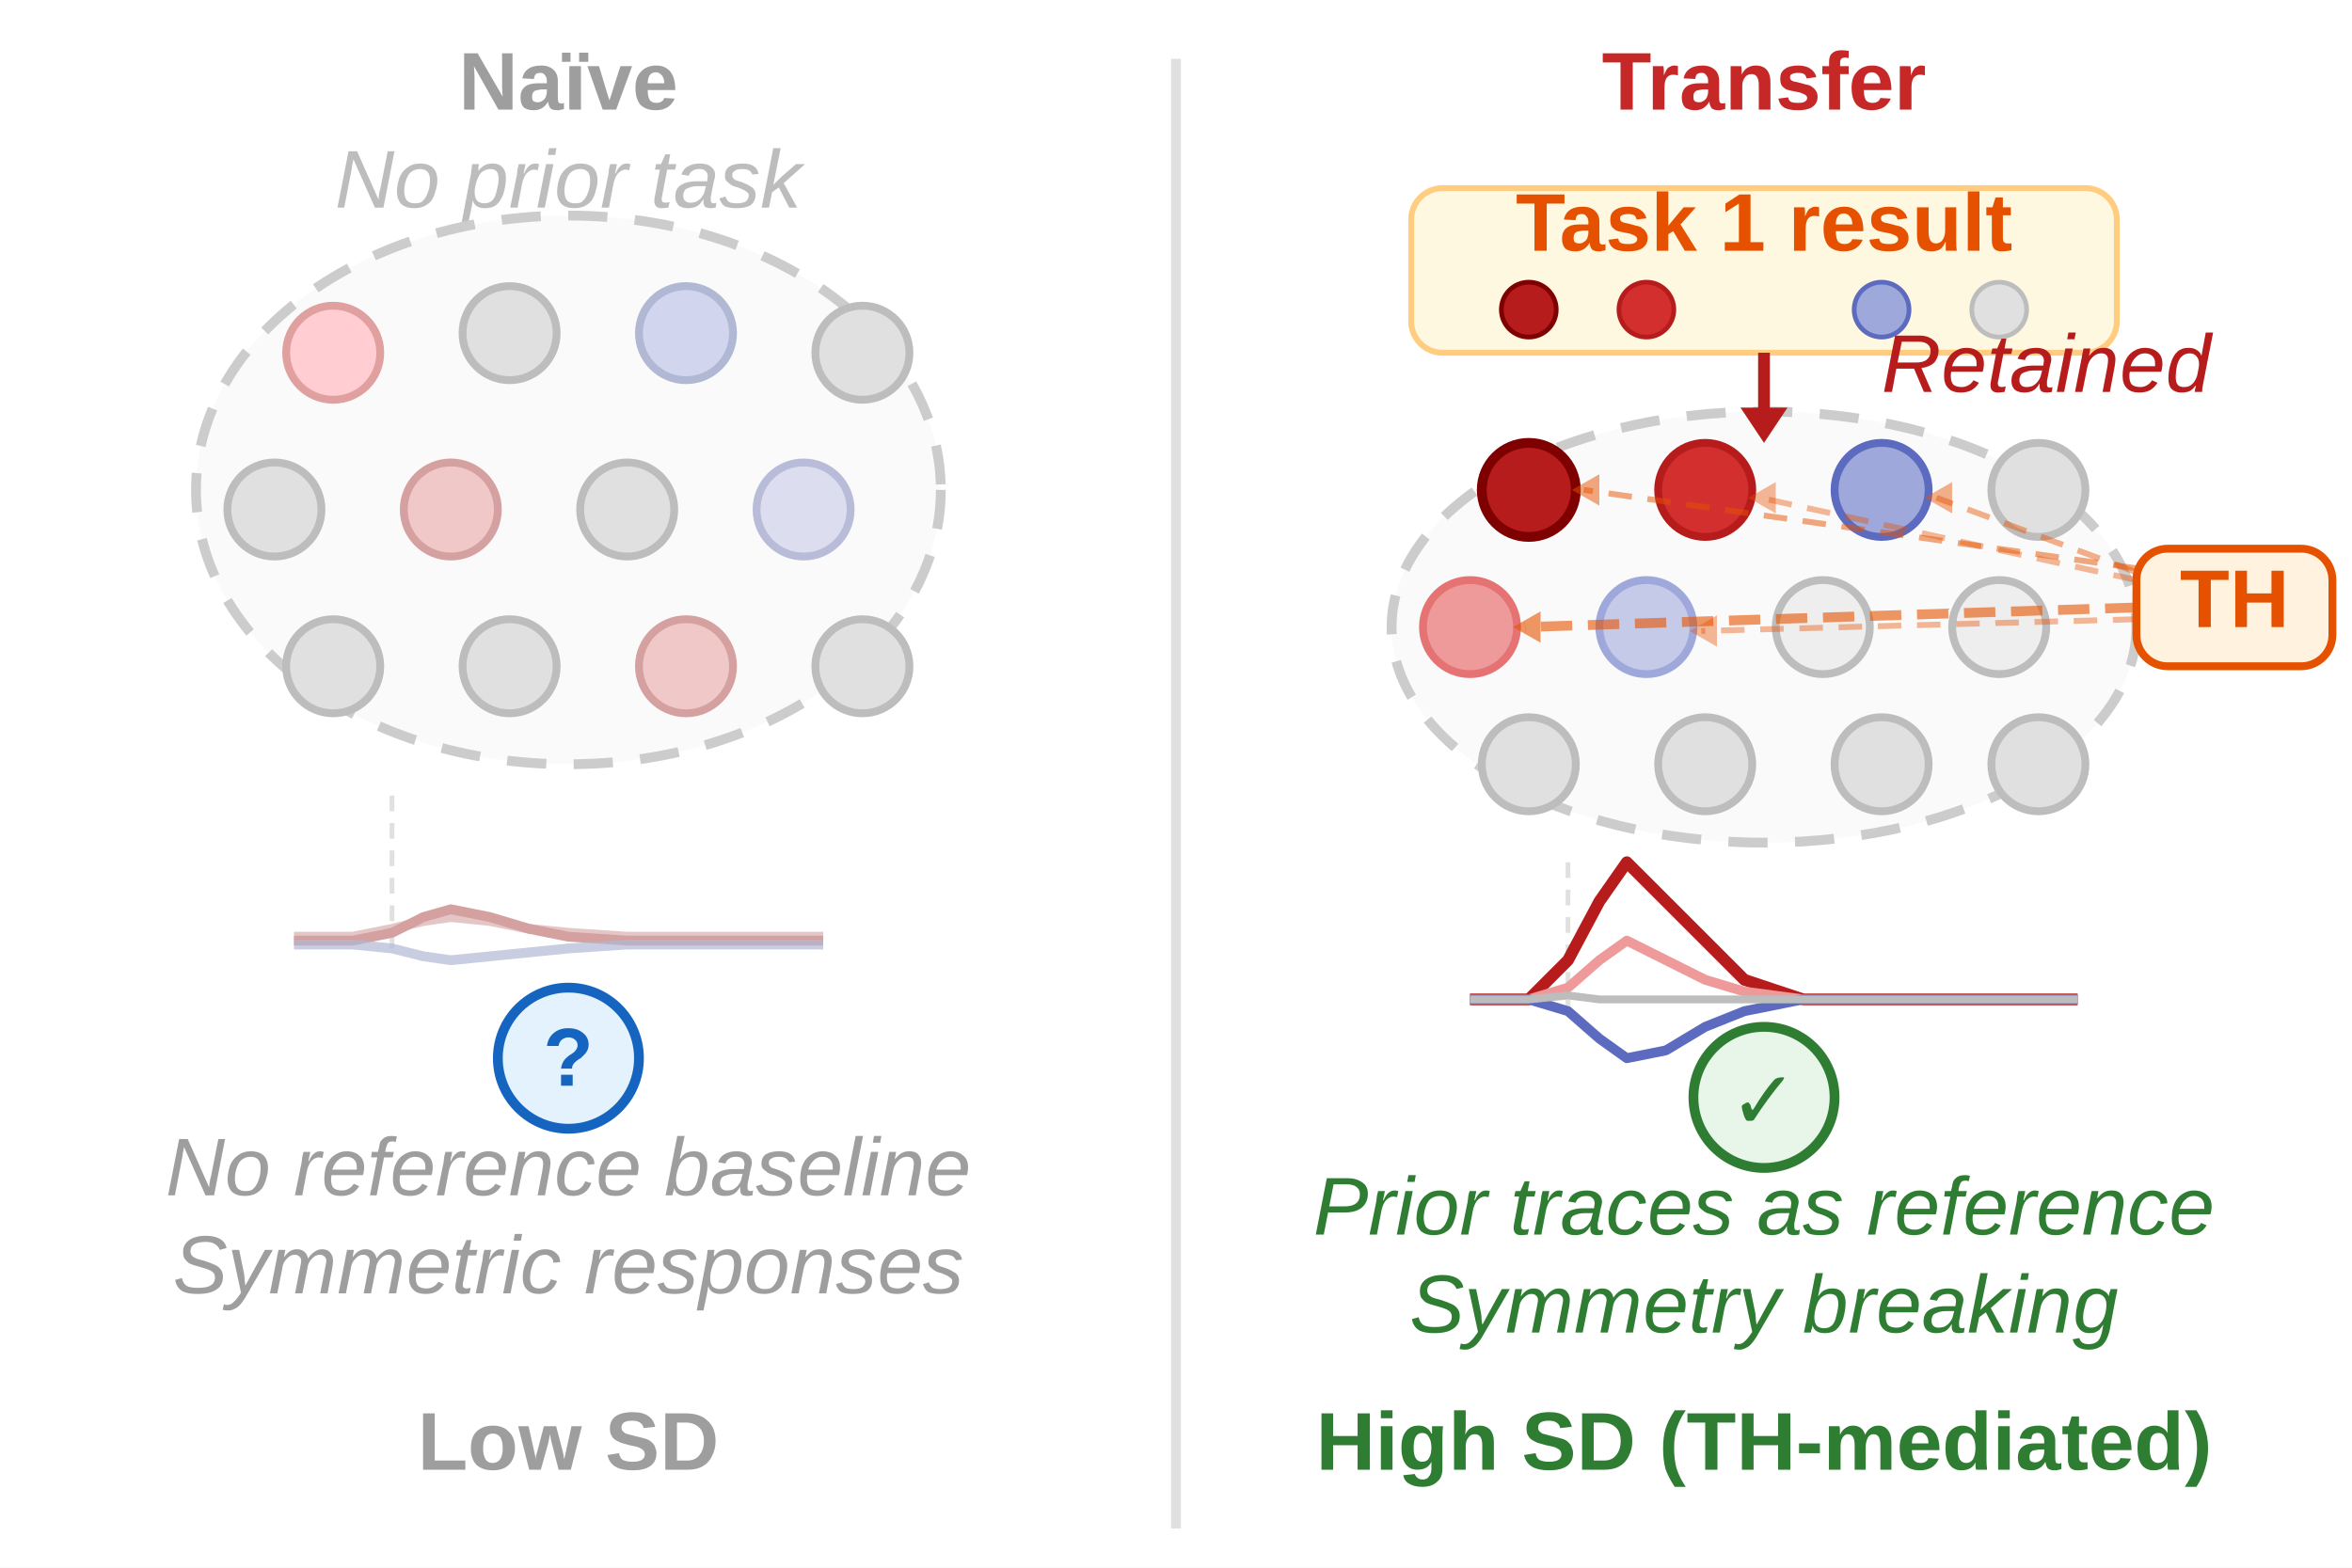
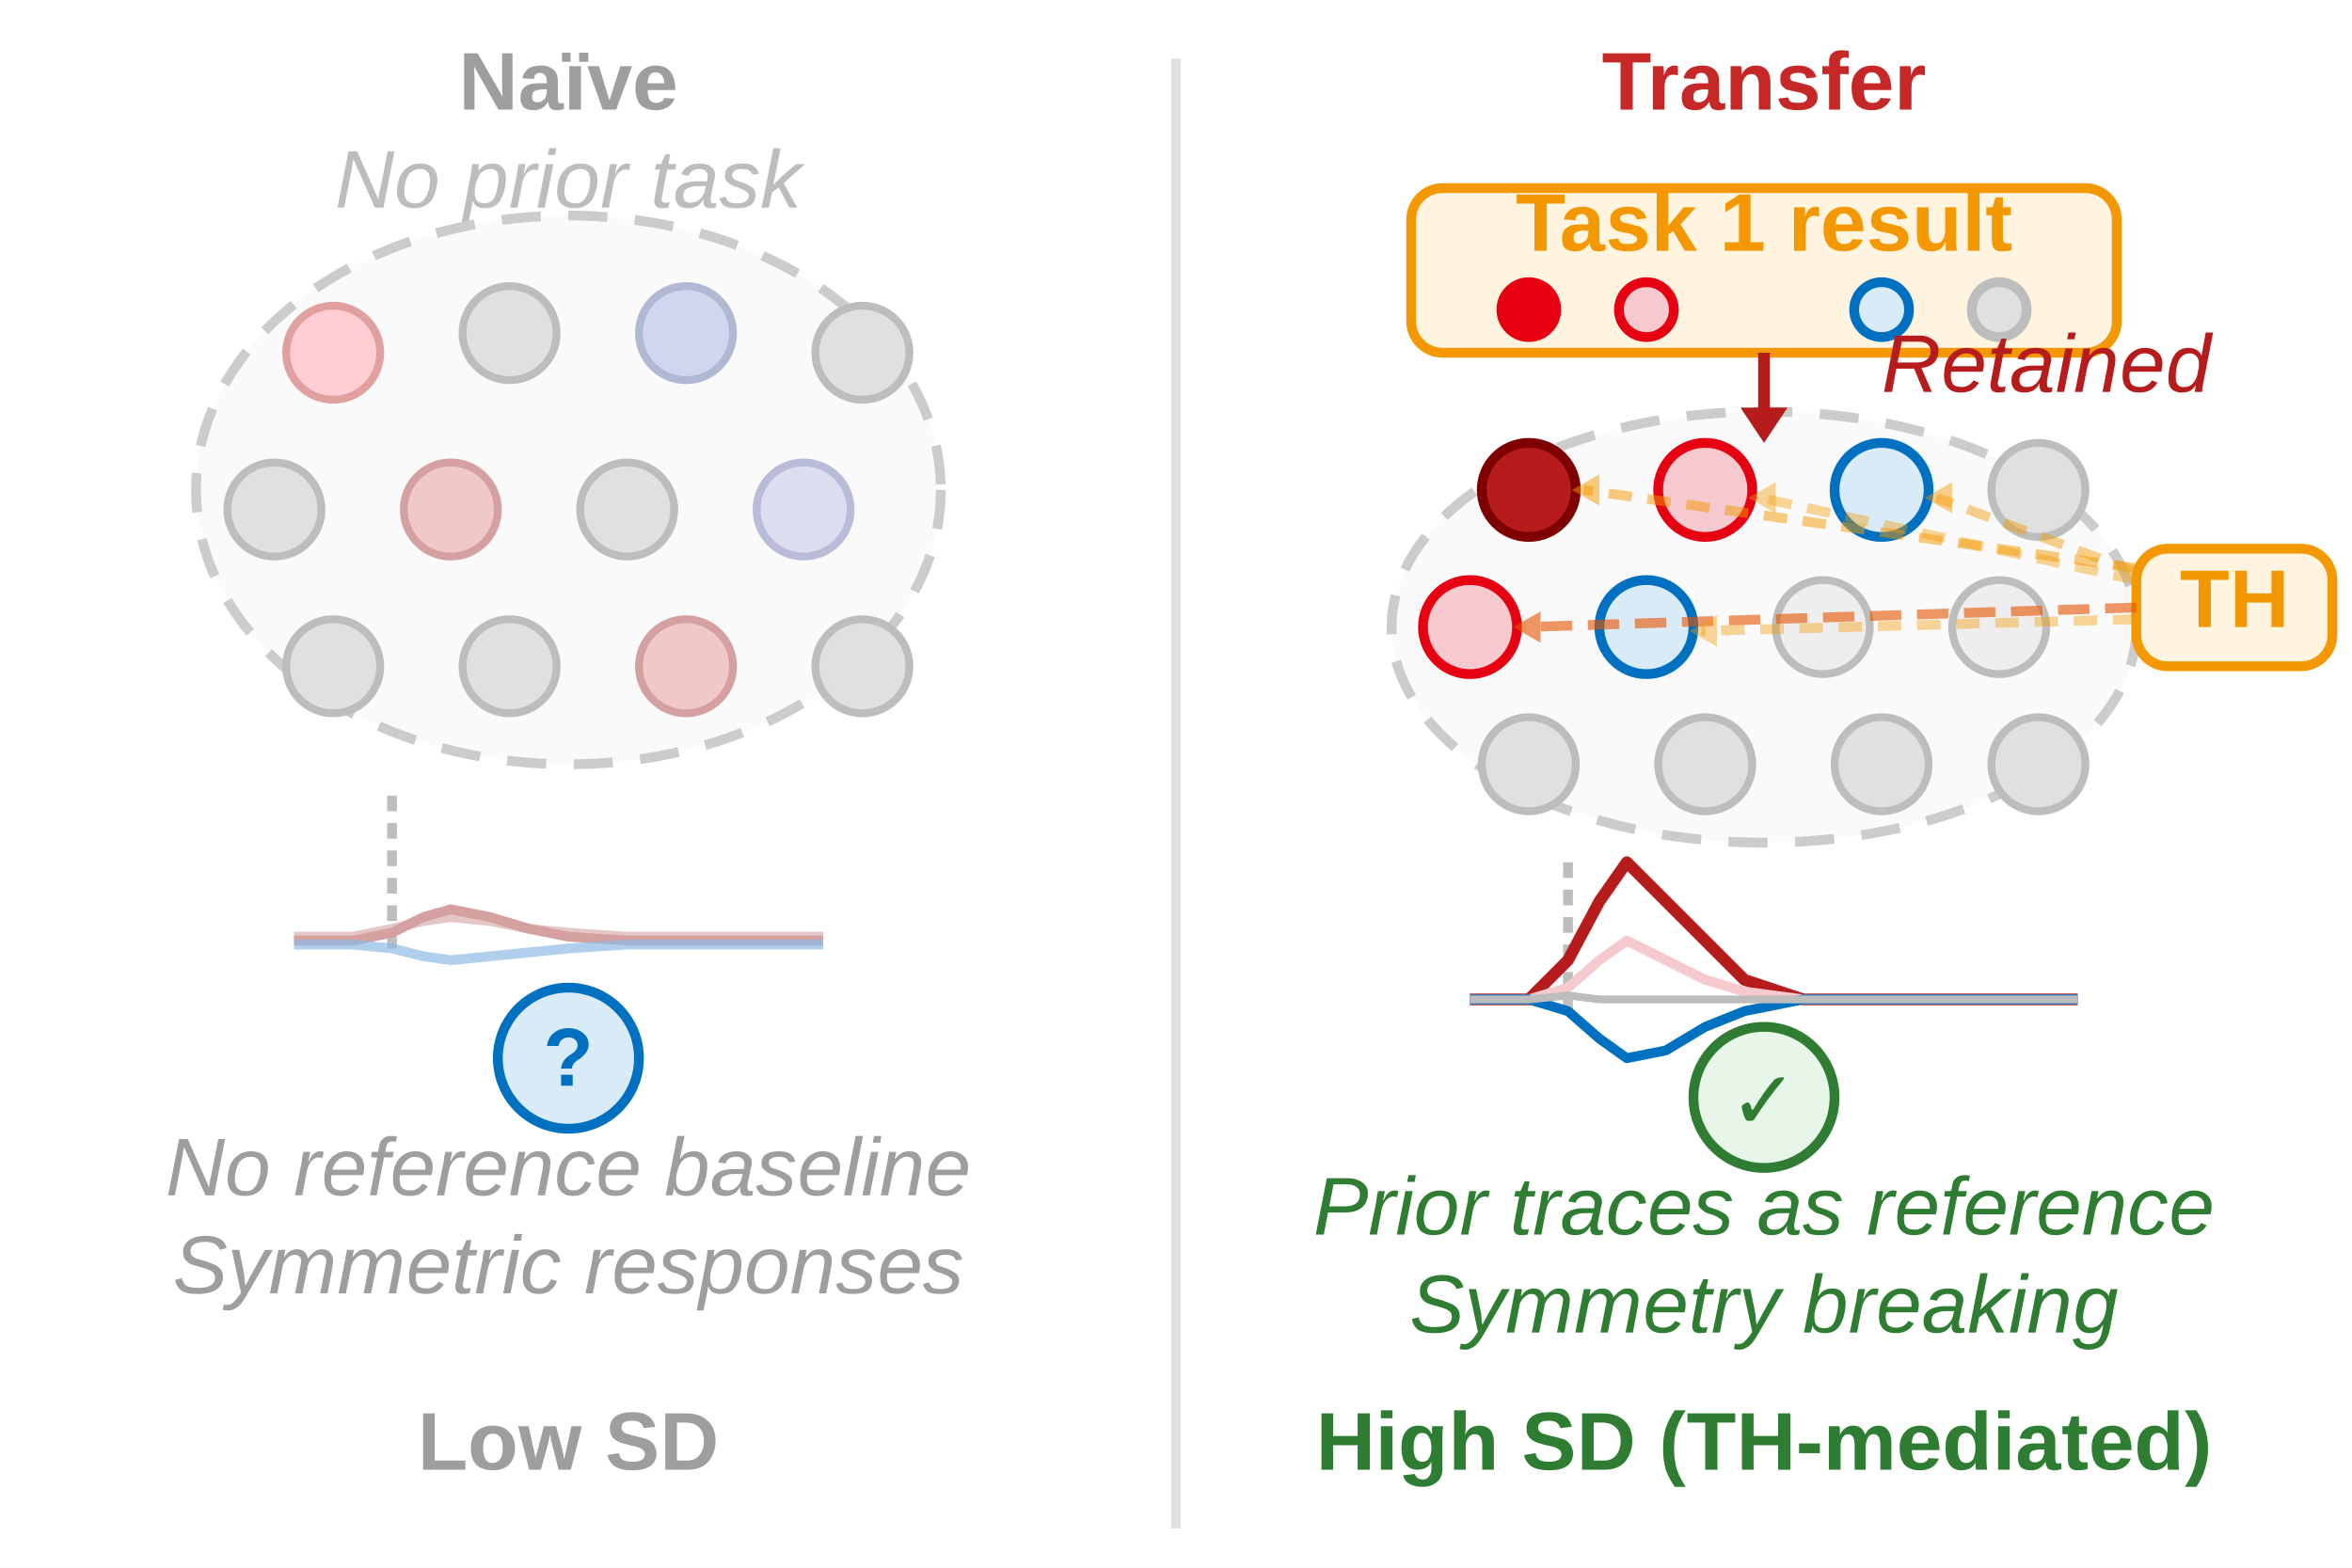
<svg xmlns="http://www.w3.org/2000/svg" width="60mm" height="40mm" viewBox="0 0 60 40" version="1.1" id="svg1" xml:space="preserve">
  <defs id="defs1" />
  <g id="layer1" transform="translate(-180,-80.00001)">
    <g style="font-size:2.1px;font-family:'Segoe UI Symbol','Segoe UI',Arial,Helvetica,sans-serif" id="g61" transform="translate(180,80)">
      <rect width="60" height="40" fill="#ffffff" id="rect1" x="0" y="0" />
      <text x="14.5" y="2.8" text-anchor="middle" fill="#9e9e9e" font-weight="bold">Naïve</text>
      <text x="14.5" y="5.3" text-anchor="middle" fill="#bdbdbd" font-style="italic">No prior task</text>
      <ellipse cx="14.5" cy="12.5" rx="9.5" ry="7" fill="#fafafa" stroke="#cccccc" stroke-width="0.25" stroke-dasharray="1, 0.7" />
      <circle cx="8.5" cy="9" r="1.2" fill="#ffcdd2" stroke="#e0a0a0" stroke-width="0.2" />
      <circle cx="13" cy="8.5" r="1.2" fill="#e0e0e0" stroke="#bdbdbd" stroke-width="0.2" />
      <circle cx="17.5" cy="8.5" r="1.2" fill="#d1d5ed" stroke="#b0b8d4" stroke-width="0.2" />
      <circle cx="22" cy="9" r="1.2" fill="#e0e0e0" stroke="#bdbdbd" stroke-width="0.2" />
      <circle cx="7" cy="13" r="1.2" fill="#e0e0e0" stroke="#bdbdbd" stroke-width="0.2" />
      <circle cx="11.5" cy="13" r="1.2" fill="#f0c8c8" stroke="#d4a0a0" stroke-width="0.2" />
      <circle cx="16" cy="13" r="1.2" fill="#e0e0e0" stroke="#bdbdbd" stroke-width="0.2" />
      <circle cx="20.5" cy="13" r="1.2" fill="#dcdef0" stroke="#b8bcd8" stroke-width="0.2" />
      <circle cx="8.5" cy="17" r="1.2" fill="#e0e0e0" stroke="#bdbdbd" stroke-width="0.2" />
      <circle cx="13" cy="17" r="1.2" fill="#e0e0e0" stroke="#bdbdbd" stroke-width="0.2" />
      <circle cx="17.5" cy="17" r="1.2" fill="#f0c8c8" stroke="#d4a0a0" stroke-width="0.2" />
      <circle cx="22" cy="17" r="1.2" fill="#e0e0e0" stroke="#bdbdbd" stroke-width="0.2" />
-       <line x1="10" y1="20.3" x2="10" y2="24.5" stroke="#e0e0e0" stroke-width="0.12" stroke-dasharray="0.4,0.3" />
+       <line x1="10" y1="20.3" x2="10" y2="24.5" stroke="#bdbdbd" stroke-width="0.25" stroke-dasharray="0.4,0.3" />
      <polyline points="7.5,24 9,24 10,23.8 10.8,23.4 11.5,23.2 12.5,23.4 13.5,23.7 14.5,23.9 16,24 21,24" fill="none" stroke="#d4a0a0" stroke-width="0.25" stroke-linejoin="round" />
      <polyline points="7.5,23.9 9,23.9 10,23.7 10.8,23.5 11.5,23.4 12.5,23.5 13.5,23.7 14.5,23.8 16,23.9 21,23.9" fill="none" stroke="#d4a0a0" stroke-width="0.25" stroke-linejoin="round" opacity="0.6" />
-       <polyline points="7.5,24.1 9,24.1 10,24.2 10.8,24.4 11.5,24.5 12.5,24.4 13.5,24.3 14.5,24.2 16,24.1 21,24.1" fill="none" stroke="#b0b8d4" stroke-width="0.25" stroke-linejoin="round" opacity="0.7" />
-       <circle cx="14.5" cy="27" r="1.8" fill="#e3f2fd" stroke="#1565c0" stroke-width="0.25" />
-       <text x="14.5" y="27.7" text-anchor="middle" fill="#1565c0" font-weight="bold">?</text>
+       <polyline points="7.5,24.1 9,24.1 10,24.2 10.8,24.4 11.5,24.5 12.5,24.4 13.5,24.3 14.5,24.2 16,24.1 21,24.1" fill="none" stroke="#8dbbe6" stroke-width="0.25" stroke-linejoin="round" opacity="0.7" />
+       <circle cx="14.5" cy="27" r="1.8" fill="#d9ebf7" stroke="#0070c0" stroke-width="0.25" />
+       <text x="14.5" y="27.7" text-anchor="middle" fill="#0070c0" font-weight="bold">?</text>
      <text x="14.5" y="30.5" text-anchor="middle" fill="#9e9e9e" font-style="italic">No reference baseline</text>
      <text x="14.5" y="33" text-anchor="middle" fill="#9e9e9e" font-style="italic">Symmetric responses</text>
      <text x="14.5" y="37.5" text-anchor="middle" fill="#9e9e9e" font-weight="bold">Low SD</text>
      <line x1="30" y1="1.5" x2="30" y2="39" stroke="#e0e0e0" stroke-width="0.25" />
      <text x="45" y="2.8" text-anchor="middle" fill="#c62828" font-weight="bold">Transfer</text>
-       <rect x="36" y="4.8" width="18" height="4.2" rx="0.8" fill="#fff8e1" stroke="#ffcc80" stroke-width="0.15" />
-       <text x="45" y="6.4" text-anchor="middle" fill="#e65100" font-weight="bold">Task 1 result</text>
-       <circle cx="39" cy="7.9" r="0.7" fill="#b71c1c" stroke="#7f0000" stroke-width="0.12" />
-       <circle cx="42" cy="7.9" r="0.7" fill="#d32f2f" stroke="#b71c1c" stroke-width="0.12" />
-       <circle cx="48" cy="7.9" r="0.7" fill="#9fa8da" stroke="#5c6bc0" stroke-width="0.12" />
-       <circle cx="51" cy="7.9" r="0.7" fill="#e0e0e0" stroke="#bdbdbd" stroke-width="0.12" />
+       <rect x="36" y="4.8" width="18" height="4.2" rx="0.8" fill="#fff4df" stroke="#f39800" stroke-width="0.25" />
+       <text x="45" y="6.4" text-anchor="middle" fill="#f39800" font-weight="bold">Task 1 result</text>
+       <circle cx="39" cy="7.9" r="0.7" fill="#e60012" stroke="#e60012" stroke-width="0.25" />
+       <circle cx="42" cy="7.9" r="0.7" fill="#f6c9cf" stroke="#e60012" stroke-width="0.25" />
+       <circle cx="48" cy="7.9" r="0.7" fill="#d9ebf7" stroke="#0070c0" stroke-width="0.25" />
+       <circle cx="51" cy="7.9" r="0.7" fill="#e0e0e0" stroke="#bdbdbd" stroke-width="0.25" />
      <ellipse cx="45" cy="16" rx="9.5" ry="5.5" fill="#fafafa" stroke="#cccccc" stroke-width="0.25" stroke-dasharray="1, 0.7" />
      <line x1="45" y1="9" x2="45" y2="10.8" stroke="#b71c1c" stroke-width="0.3" />
      <polygon points="44.4,10.4 45,11.3 45.6,10.4" fill="#b71c1c" />
      <text x="48" y="10" fill="#b71c1c" font-style="italic">Retained</text>
      <circle cx="39" cy="12.5" r="1.2" fill="#b71c1c" stroke="#7f0000" stroke-width="0.25" />
-       <circle cx="43.5" cy="12.5" r="1.2" fill="#d32f2f" stroke="#b71c1c" stroke-width="0.2" />
-       <circle cx="48" cy="12.5" r="1.2" fill="#9fa8da" stroke="#5c6bc0" stroke-width="0.2" />
+       <circle cx="43.5" cy="12.5" r="1.2" fill="#f6c9cf" stroke="#e60012" stroke-width="0.25" />
+       <circle cx="48" cy="12.5" r="1.2" fill="#d9ebf7" stroke="#0070c0" stroke-width="0.25" />
      <circle cx="52" cy="12.5" r="1.2" fill="#e0e0e0" stroke="#bdbdbd" stroke-width="0.2" />
-       <circle cx="37.5" cy="16" r="1.2" fill="#ef9a9a" stroke="#e57373" stroke-width="0.2" />
-       <circle cx="42" cy="16" r="1.2" fill="#c5cae9" stroke="#9fa8da" stroke-width="0.2" />
+       <circle cx="37.5" cy="16" r="1.2" fill="#f6c9cf" stroke="#e60012" stroke-width="0.25" />
+       <circle cx="42" cy="16" r="1.2" fill="#d9ebf7" stroke="#0070c0" stroke-width="0.25" />
      <circle cx="46.5" cy="16" r="1.2" fill="#eeeeee" stroke="#bdbdbd" stroke-width="0.2" />
      <circle cx="51" cy="16" r="1.2" fill="#eeeeee" stroke="#bdbdbd" stroke-width="0.2" />
      <circle cx="39" cy="19.5" r="1.2" fill="#e0e0e0" stroke="#bdbdbd" stroke-width="0.2" />
      <circle cx="43.5" cy="19.5" r="1.2" fill="#e0e0e0" stroke="#bdbdbd" stroke-width="0.2" />
      <circle cx="48" cy="19.5" r="1.2" fill="#e0e0e0" stroke="#bdbdbd" stroke-width="0.2" />
      <circle cx="52" cy="19.5" r="1.2" fill="#e0e0e0" stroke="#bdbdbd" stroke-width="0.2" />
-       <line x1="40" y1="22" x2="40" y2="26.2" stroke="#e0e0e0" stroke-width="0.12" stroke-dasharray="0.4,0.3" />
+       <line x1="40" y1="22" x2="40" y2="26.2" stroke="#bdbdbd" stroke-width="0.25" stroke-dasharray="0.4,0.3" />
      <polyline points="37.5,25.5 39,25.5 40,24.5 40.8,23 41.5,22 42.5,23 43.5,24 44.5,25 46,25.5 53,25.5" fill="none" stroke="#b71c1c" stroke-width="0.3" stroke-linejoin="round" />
-       <polyline points="37.5,25.5 39,25.5 40,25.2 40.8,24.5 41.5,24 42.5,24.5 43.5,25 44.5,25.3 46,25.5 53,25.5" fill="none" stroke="#ef9a9a" stroke-width="0.25" stroke-linejoin="round" />
-       <polyline points="37.5,25.5 39,25.5 40,25.8 40.8,26.5 41.5,27 42.5,26.8 43.5,26.2 44.5,25.8 46,25.5 53,25.5" fill="none" stroke="#5c6bc0" stroke-width="0.25" stroke-linejoin="round" />
+       <polyline points="37.5,25.5 39,25.5 40,25.2 40.8,24.5 41.5,24 42.5,24.5 43.5,25 44.5,25.3 46,25.5 53,25.5" fill="none" stroke="#f6c9cf" stroke-width="0.25" stroke-linejoin="round" />
+       <polyline points="37.5,25.5 39,25.5 40,25.8 40.8,26.5 41.5,27 42.5,26.8 43.5,26.2 44.5,25.8 46,25.5 53,25.5" fill="none" stroke="#0070c0" stroke-width="0.25" stroke-linejoin="round" />
      <polyline points="37.5,25.5 39,25.5 40,25.4 40.8,25.5 41.5,25.5 42.5,25.5 43.5,25.5 44.5,25.5 46,25.5 53,25.5" fill="none" stroke="#bdbdbd" stroke-width="0.2" stroke-linejoin="round" />
-       <rect x="54.5" y="14" width="5" height="3" rx="0.8" fill="#fff3e0" stroke="#e65100" stroke-width="0.2" />
-       <text x="57" y="16" text-anchor="middle" fill="#e65100" font-weight="bold">TH</text>
-       <line x1="54.5" y1="14.5" x2="40.4" y2="12.5" stroke="#e65100" stroke-width="0.15" stroke-dasharray="0.6,0.4" opacity="0.5" />
-       <polygon points="40.8,12.1 40.1,12.5 40.8,12.9" fill="#e65100" opacity="0.5" />
-       <line x1="54.5" y1="14.8" x2="44.9" y2="12.7" stroke="#e65100" stroke-width="0.15" stroke-dasharray="0.6,0.4" opacity="0.4" />
-       <polygon points="45.3,12.3 44.6,12.7 45.3,13.1" fill="#e65100" opacity="0.4" />
-       <line x1="54.5" y1="14.6" x2="49.4" y2="12.7" stroke="#e65100" stroke-width="0.15" stroke-dasharray="0.6,0.4" opacity="0.45" />
-       <polygon points="49.8,12.3 49.1,12.7 49.8,13.1" fill="#e65100" opacity="0.45" />
+       <rect x="54.5" y="14" width="5" height="3" rx="0.8" fill="#fff4df" stroke="#f39800" stroke-width="0.25" />
+       <text x="57" y="16" text-anchor="middle" fill="#f39800" font-weight="bold">TH</text>
+       <line x1="54.5" y1="14.5" x2="40.4" y2="12.5" stroke="#f39800" stroke-width="0.25" stroke-dasharray="0.6,0.4" opacity="0.5" />
+       <polygon points="40.8,12.1 40.1,12.5 40.8,12.9" fill="#f39800" opacity="0.5" />
+       <line x1="54.5" y1="14.8" x2="44.9" y2="12.7" stroke="#f39800" stroke-width="0.25" stroke-dasharray="0.6,0.4" opacity="0.4" />
+       <polygon points="45.3,12.3 44.6,12.7 45.3,13.1" fill="#f39800" opacity="0.4" />
+       <line x1="54.5" y1="14.6" x2="49.4" y2="12.7" stroke="#f39800" stroke-width="0.25" stroke-dasharray="0.6,0.4" opacity="0.45" />
+       <polygon points="49.8,12.3 49.1,12.7 49.8,13.1" fill="#f39800" opacity="0.45" />
      <line x1="54.5" y1="15.5" x2="38.9" y2="16" stroke="#e65100" stroke-width="0.25" stroke-dasharray="0.8,0.4" opacity="0.6" />
      <polygon points="39.3,15.6 38.6,16 39.3,16.4" fill="#e65100" opacity="0.6" />
-       <line x1="54.5" y1="15.8" x2="43.4" y2="16.1" stroke="#e65100" stroke-width="0.15" stroke-dasharray="0.6,0.4" opacity="0.4" />
-       <polygon points="43.8,15.7 43.1,16.1 43.8,16.5" fill="#e65100" opacity="0.4" />
+       <line x1="54.5" y1="15.8" x2="43.4" y2="16.1" stroke="#f39800" stroke-width="0.25" stroke-dasharray="0.6,0.4" opacity="0.4" />
+       <polygon points="43.8,15.7 43.1,16.1 43.8,16.5" fill="#f39800" opacity="0.4" />
      <circle cx="45" cy="28" r="1.8" fill="#e8f5e9" stroke="#2e7d32" stroke-width="0.25" />
      <text x="45" y="28.8" text-anchor="middle" fill="#2e7d32" font-weight="bold">✓</text>
      <text x="45" y="31.5" text-anchor="middle" fill="#2e7d32" font-style="italic">Prior traces as reference</text>
      <text x="45" y="34" text-anchor="middle" fill="#2e7d32" font-style="italic">Symmetry breaking</text>
      <text x="45" y="37.5" text-anchor="middle" fill="#2e7d32" font-weight="bold">High SD (TH-mediated)</text>
    </g>
  </g>
</svg>
